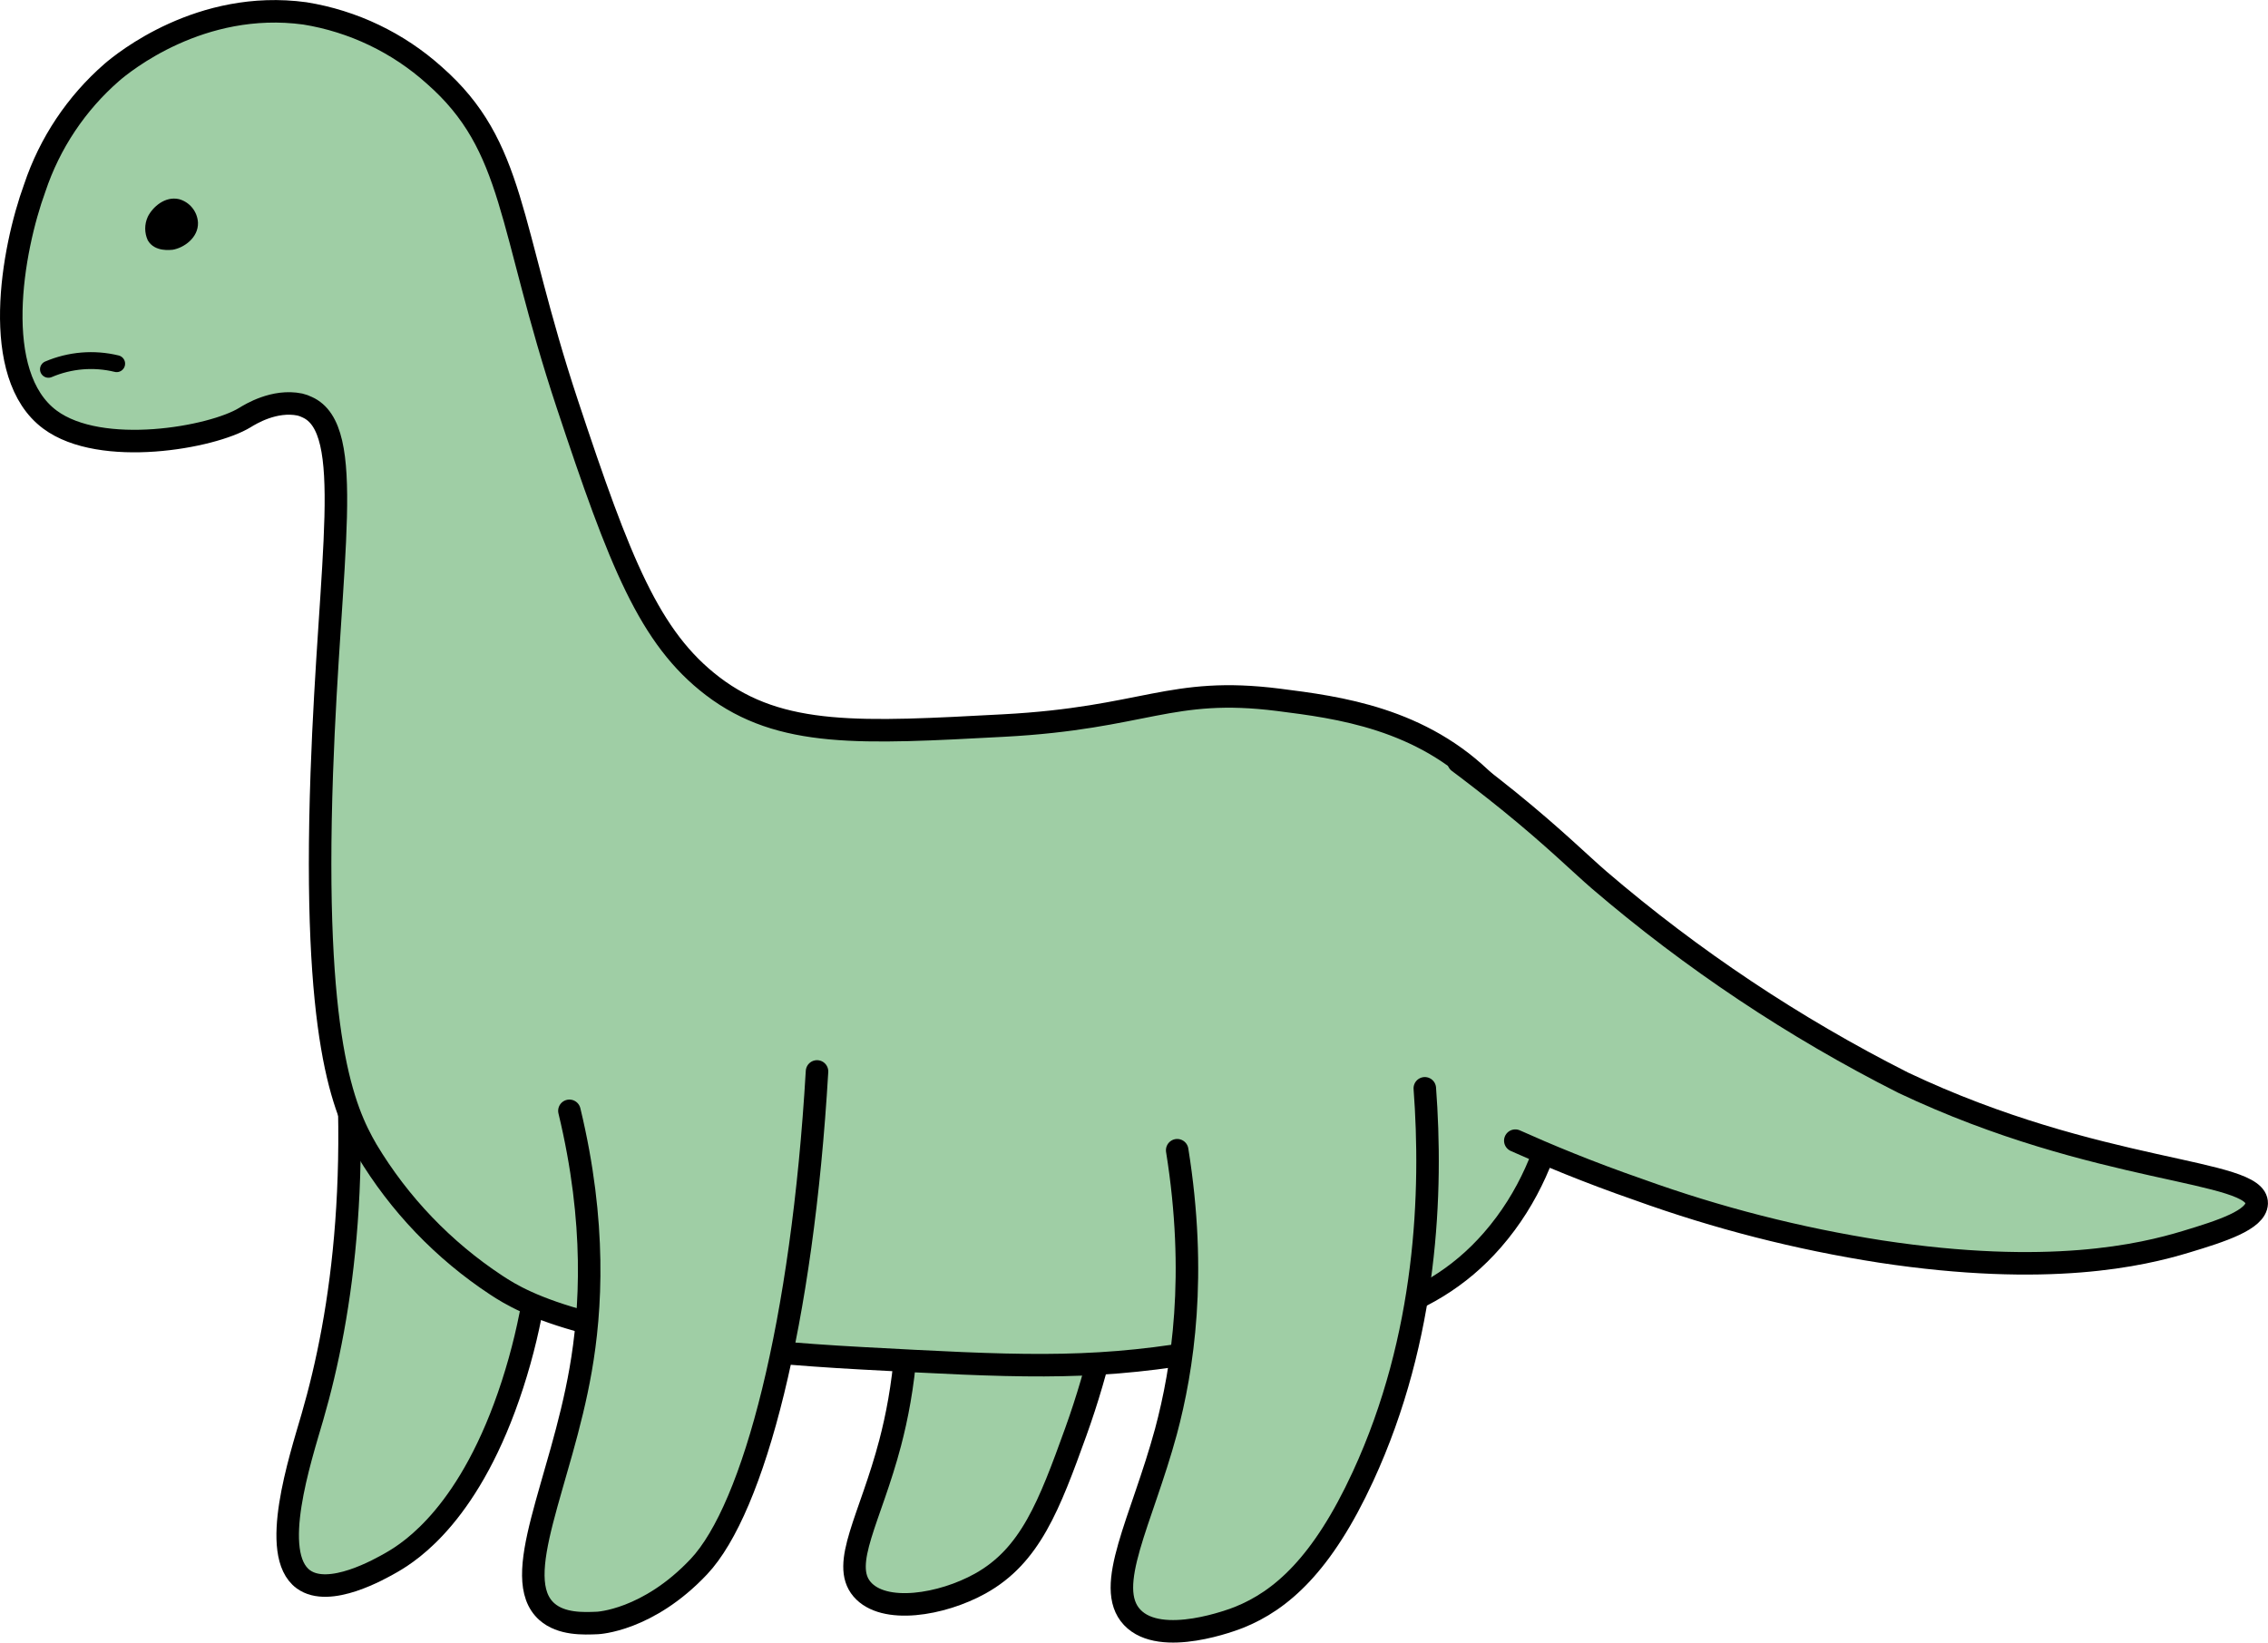
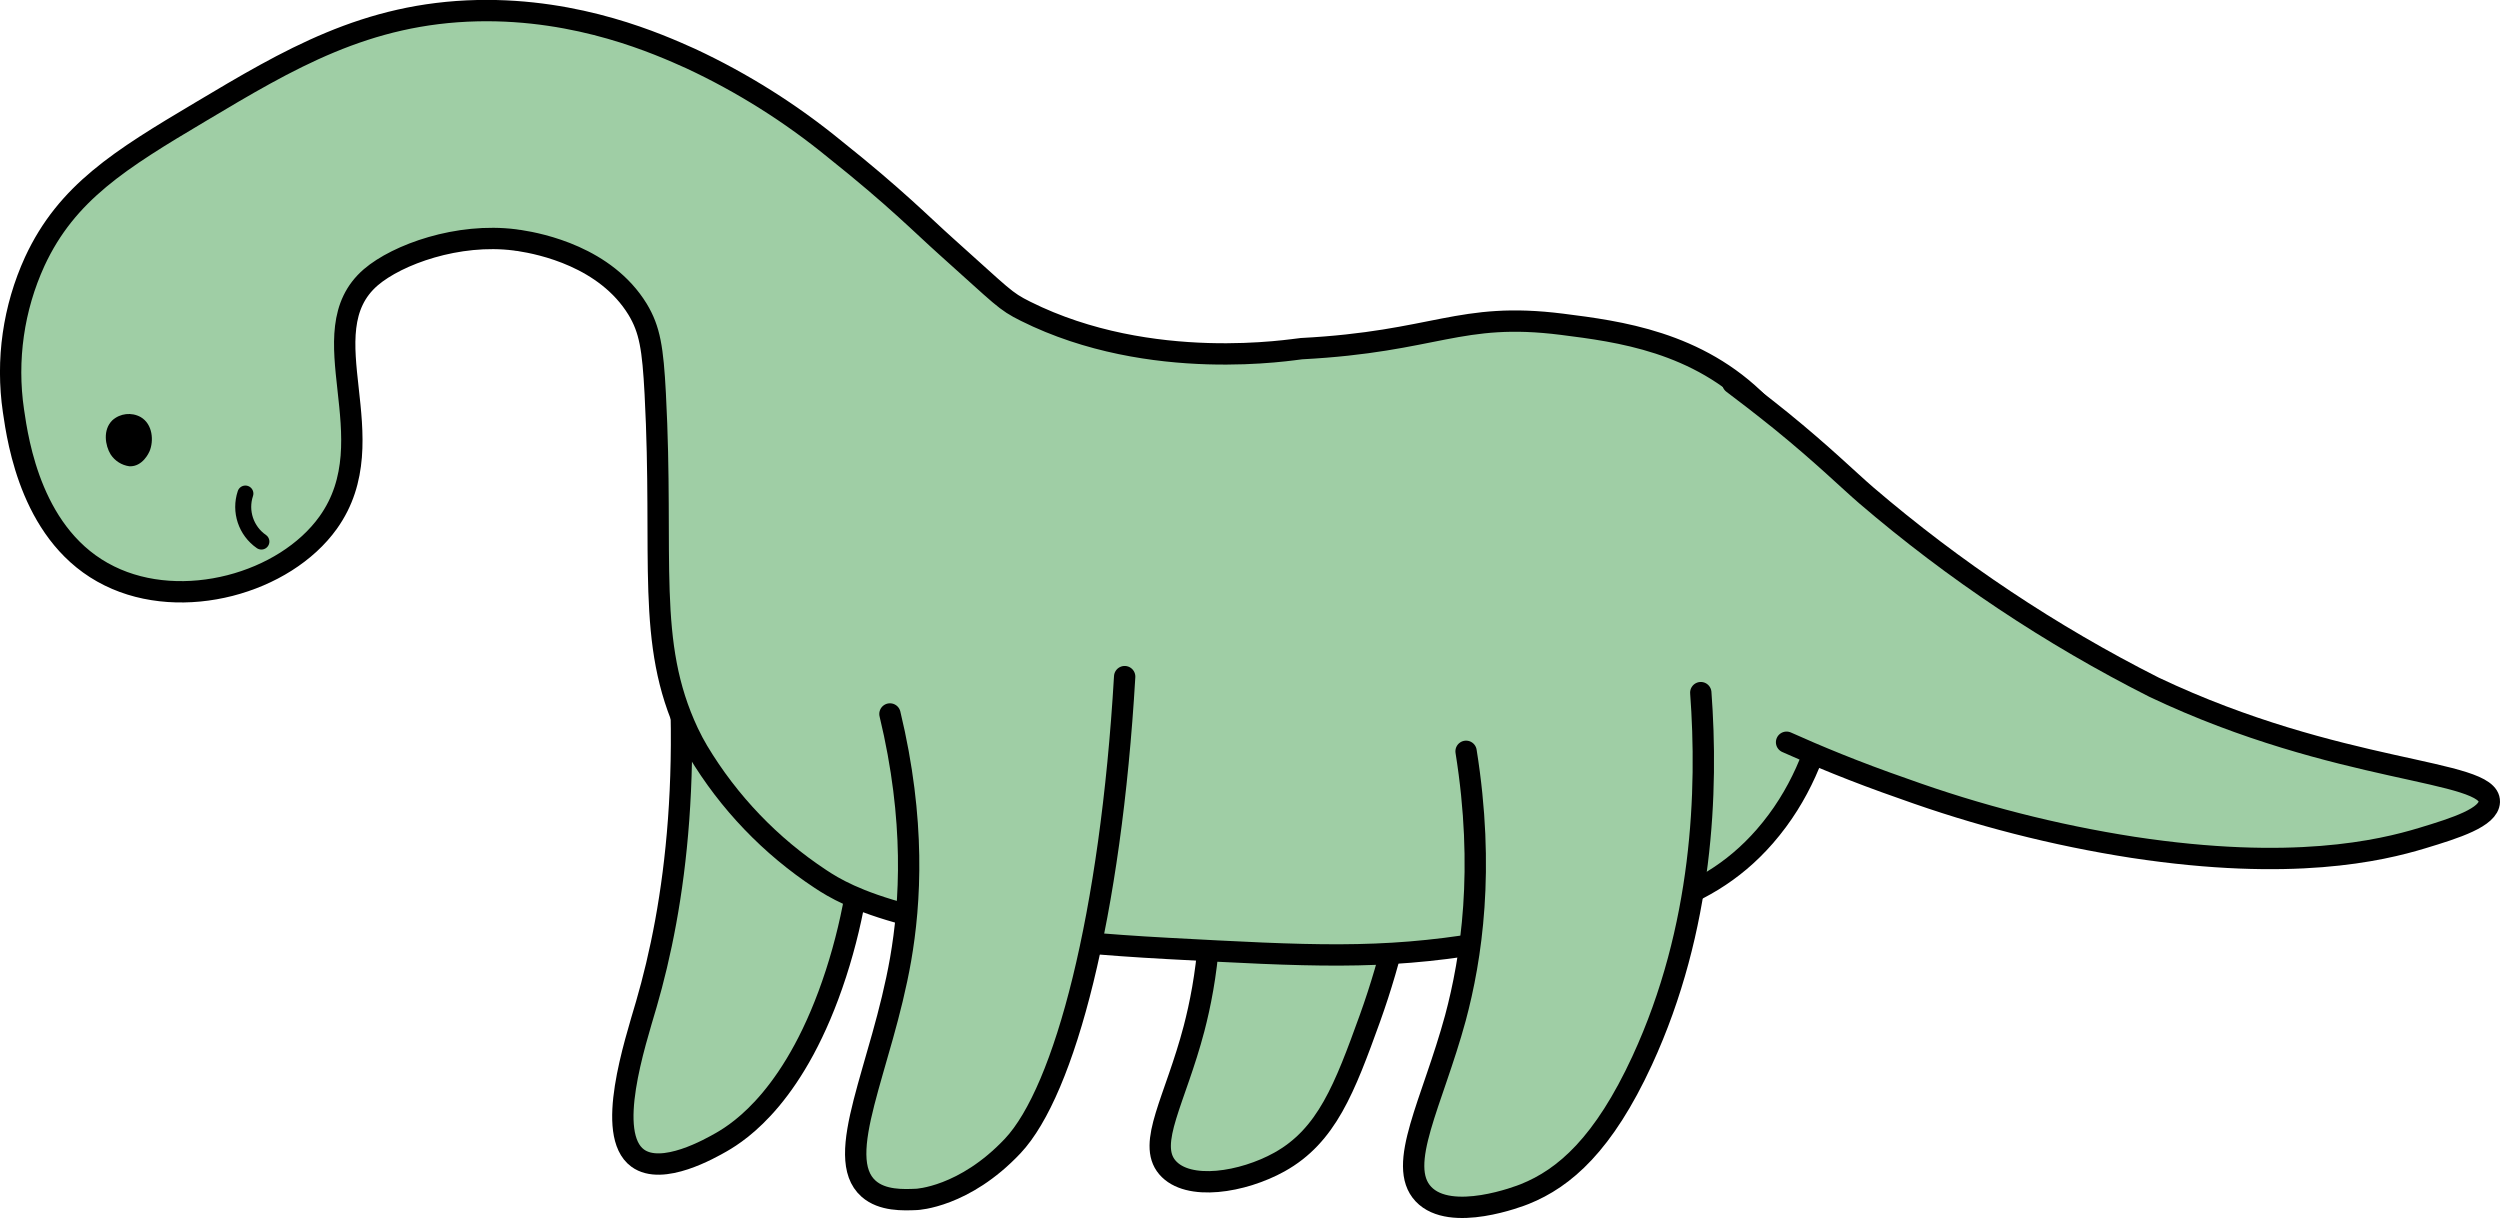
- <svg xmlns="http://www.w3.org/2000/svg" viewBox="0 0 403.01 291.87">
+ <svg xmlns="http://www.w3.org/2000/svg" viewBox="0 0 468.65 228.33">
  <defs>
    <style>.cls-1,.cls-2{fill:#9fcea5;stroke-width:4px;}.cls-1,.cls-2,.cls-3{stroke:#000;}.cls-1,.cls-3{stroke-linecap:round;stroke-linejoin:round;}.cls-2{stroke-miterlimit:10;}.cls-3{fill:none;stroke-width:3px;}</style>
  </defs>
  <g id="Layer_2" data-name="Layer 2">
-     <g id="Layer_25" data-name="Layer 25">
-       <path class="cls-1" d="M160.18,216.38c2.41,17.74.34,31.08-2,40-3.5,13.36-8.85,21.48-5,26s14.17,2.8,21-1c8.89-4.94,12.24-13.81,17-27a149.47,149.47,0,0,0,8-35" />
-       <path class="cls-1" d="M59.6,166.52c5.4,39.65,1.21,67-4.09,85.27-2.18,7.52-7.71,24.34-1.62,28.82,4.59,3.38,13.68-1.84,15.71-3,3.48-2,14.09-8.85,21.46-31.58C98.29,223.75,97,203,94.32,188.39" />
-       <path class="cls-2" d="M100.82,71.83c9.35,28.2,14.58,41.52,25.81,50.09,12.11,9.24,26.49,8.34,51.7,7s29.6-7,48.85-4.57c10.56,1.34,25.42,3.23,37,15,13.66,13.89,13.9,32.56,14,40,.08,6,.34,25.71-13,41-11.87,13.62-27.87,15.84-53,20-19,3.16-32.35,2.44-59,1-48-2.59-60.17-9.81-65-13a74.76,74.76,0,0,1-23-24c-4.12-7.1-9.65-19.68-8-67,1.35-38.54,6.1-61.12-2.6-65a6.13,6.13,0,0,0-1.3-.47c-4.54-.92-8.79,1.72-9.77,2.32-5.82,3.57-25.56,7.09-34.63.36C-1.8,66.64,2.14,44.45,6.18,33.38a46.93,46.93,0,0,1,13.7-20.53c2-1.72,15.76-13,34.3-10.47a45.22,45.22,0,0,1,23,11C91.62,26.08,90.22,39.86,100.82,71.83Z" />
-       <path class="cls-1" d="M259.18,135.38c2.13,1.59,5.28,4,9,7,7.89,6.39,12.79,11.24,16,14a270.59,270.59,0,0,0,54,36c34.66,16.44,63,15.29,62.82,21.45-.1,2.93-6.24,4.91-12.61,6.83-7.8,2.36-24.33,6.26-54.21,1.72a231.23,231.23,0,0,1-43-11c-9.09-3.15-16.55-6.29-21.92-8.7" />
-       <path class="cls-1" d="M145.18,190.38c-2.61,44.66-11.2,77.61-21,88-9.08,9.63-18,10-18,10-2.5.11-6.42.27-9-2-6.77-6,2.48-22.82,6-43,1.84-10.51,2.83-26-2-46" />
-       <path class="cls-1" d="M209.18,204.38c3.56,22.19,1,38.8-2,50-4.32,15.9-11.11,27.57-6,33s18.2.32,19,0c7.48-3,14.8-9.4,22-25,11.51-24.9,12.36-50.82,11-69" />
-       <path d="M35.18,39.56c.09,2.67-2.5,4.49-4.51,4.82-.25,0-3.17.48-4.41-1.68a5,5,0,0,1,0-4.18c.85-1.73,3.07-3.72,5.57-3.13A4.59,4.59,0,0,1,35.18,39.56Z" />
-       <path class="cls-3" d="M20.73,64.62a19.26,19.26,0,0,0-12.12,1" />
+     <g id="Layer_27" data-name="Layer 27">
+       <g id="Layer_25" data-name="Layer 25">
+         <path class="cls-1" d="M225.83,152.84c2.4,17.74.33,31.08-2,40-3.51,13.37-8.85,21.48-5,26s14.16,2.8,21-1c8.89-4.94,12.23-13.8,17-27a150,150,0,0,0,8-35" />
+         <path class="cls-1" d="M125.24,103c5.4,39.65,1.22,67-4.08,85.27-2.19,7.52-7.72,24.34-1.63,28.82,4.6,3.38,13.68-1.84,15.72-3,3.47-2,14.08-8.85,21.46-31.58,7.22-22.28,5.91-43.05,3.25-57.63" />
+         <path class="cls-2" d="M129.52,11a128,128,0,0,1,27,17c11.31,9,16.33,14.16,20.85,18.2,10.68,9.55,10.92,10.18,14.9,12.16,23.54,11.74,50.3,7.1,51.7,7,25.25-1.32,29.6-7,48.86-4.57,10.55,1.34,25.42,3.23,37,15,13.66,13.89,13.9,32.56,14,40,.07,6,.33,25.71-13,41-11.87,13.62-27.88,15.84-53,20-19,3.16-32.36,2.44-59,1-48-2.58-60.18-9.81-65-13a74.65,74.65,0,0,1-23-24c-.59-1-1.2-2.12-1.82-3.43-8-17-4.54-32.48-6.18-63.57-.45-8.47-1-12-3.31-15.82-6-9.79-18.15-12.26-22.07-12.87-.26,0-.57-.09-.93-.13-10.67-1.36-22,2.72-27,7-12,10.34,3.29,30.21-8,46-8.13,11.37-27.31,16.76-41,10C6,100.86,3.38,82.9,2.52,77a49.94,49.94,0,0,1,4-28c6-12.92,16-19.08,31-28,16.6-9.9,31.1-18.54,52-19C108.65,1.6,123.48,8.29,129.52,11Z" />
+         <path class="cls-1" d="M324.83,71.84c2.12,1.59,5.27,4,9,7,7.88,6.4,12.79,11.24,16,14a270.27,270.27,0,0,0,54,36c34.66,16.44,63,15.29,62.82,21.46-.1,2.92-6.25,4.9-12.62,6.82-7.8,2.36-24.33,6.26-54.2,1.72a231,231,0,0,1-43-11c-9.09-3.15-16.56-6.29-21.92-8.7" />
+         <path class="cls-1" d="M210.83,126.84c-2.61,44.66-11.2,77.61-21,88-9.08,9.63-18,10-18,10-2.5.11-6.43.27-9-2-6.78-6,2.47-22.82,6-43,1.83-10.51,2.82-26-2-46" />
+         <path class="cls-1" d="M274.83,140.84c3.55,22.19,1,38.8-2,50-4.33,15.9-11.11,27.57-6,33s18.19.33,19,0c7.48-3,14.79-9.4,22-25,11.5-24.9,12.35-50.82,11-69" />
+         <path d="M26.38,78.19c2.3,1.35,2.45,4.51,1.66,6.39-.1.24-1.29,2.94-3.78,2.83a5,5,0,0,1-3.53-2.24c-1-1.64-1.5-4.58.33-6.38A4.6,4.6,0,0,1,26.38,78.19Z" />
+         <path class="cls-3" d="M46,92.52a7.91,7.91,0,0,0,3,9" />
+       </g>
    </g>
  </g>
</svg>
